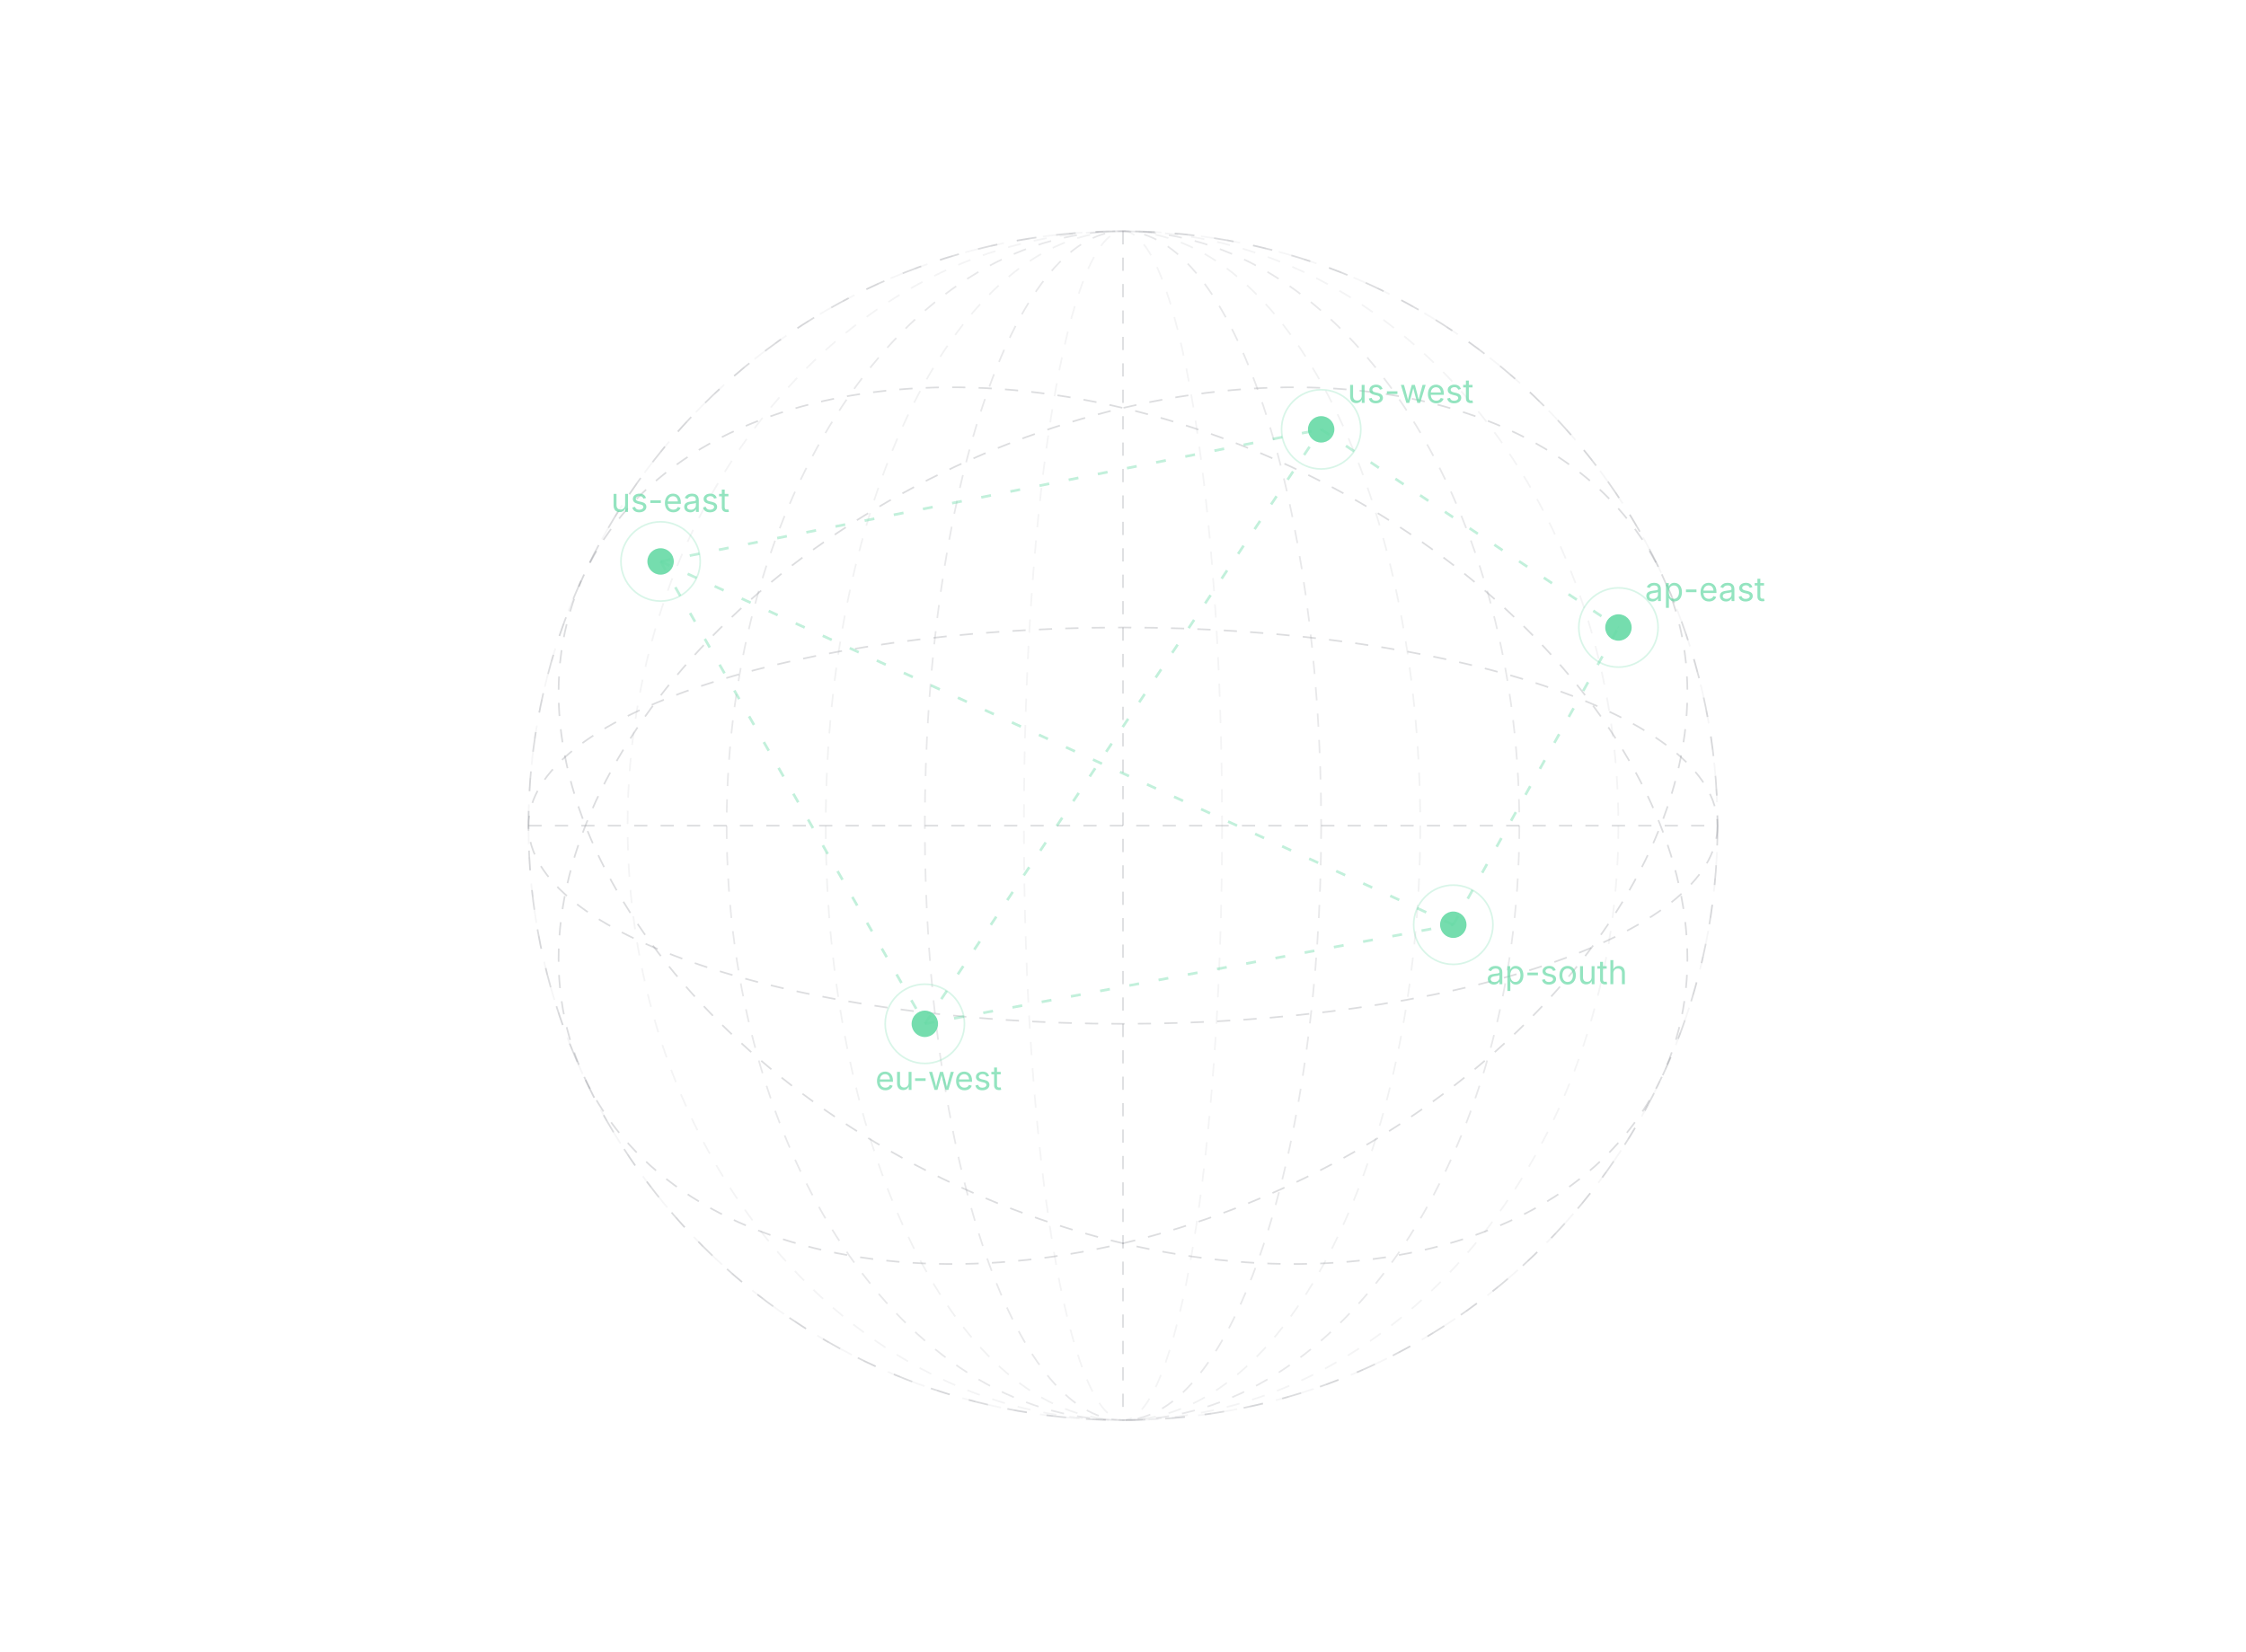
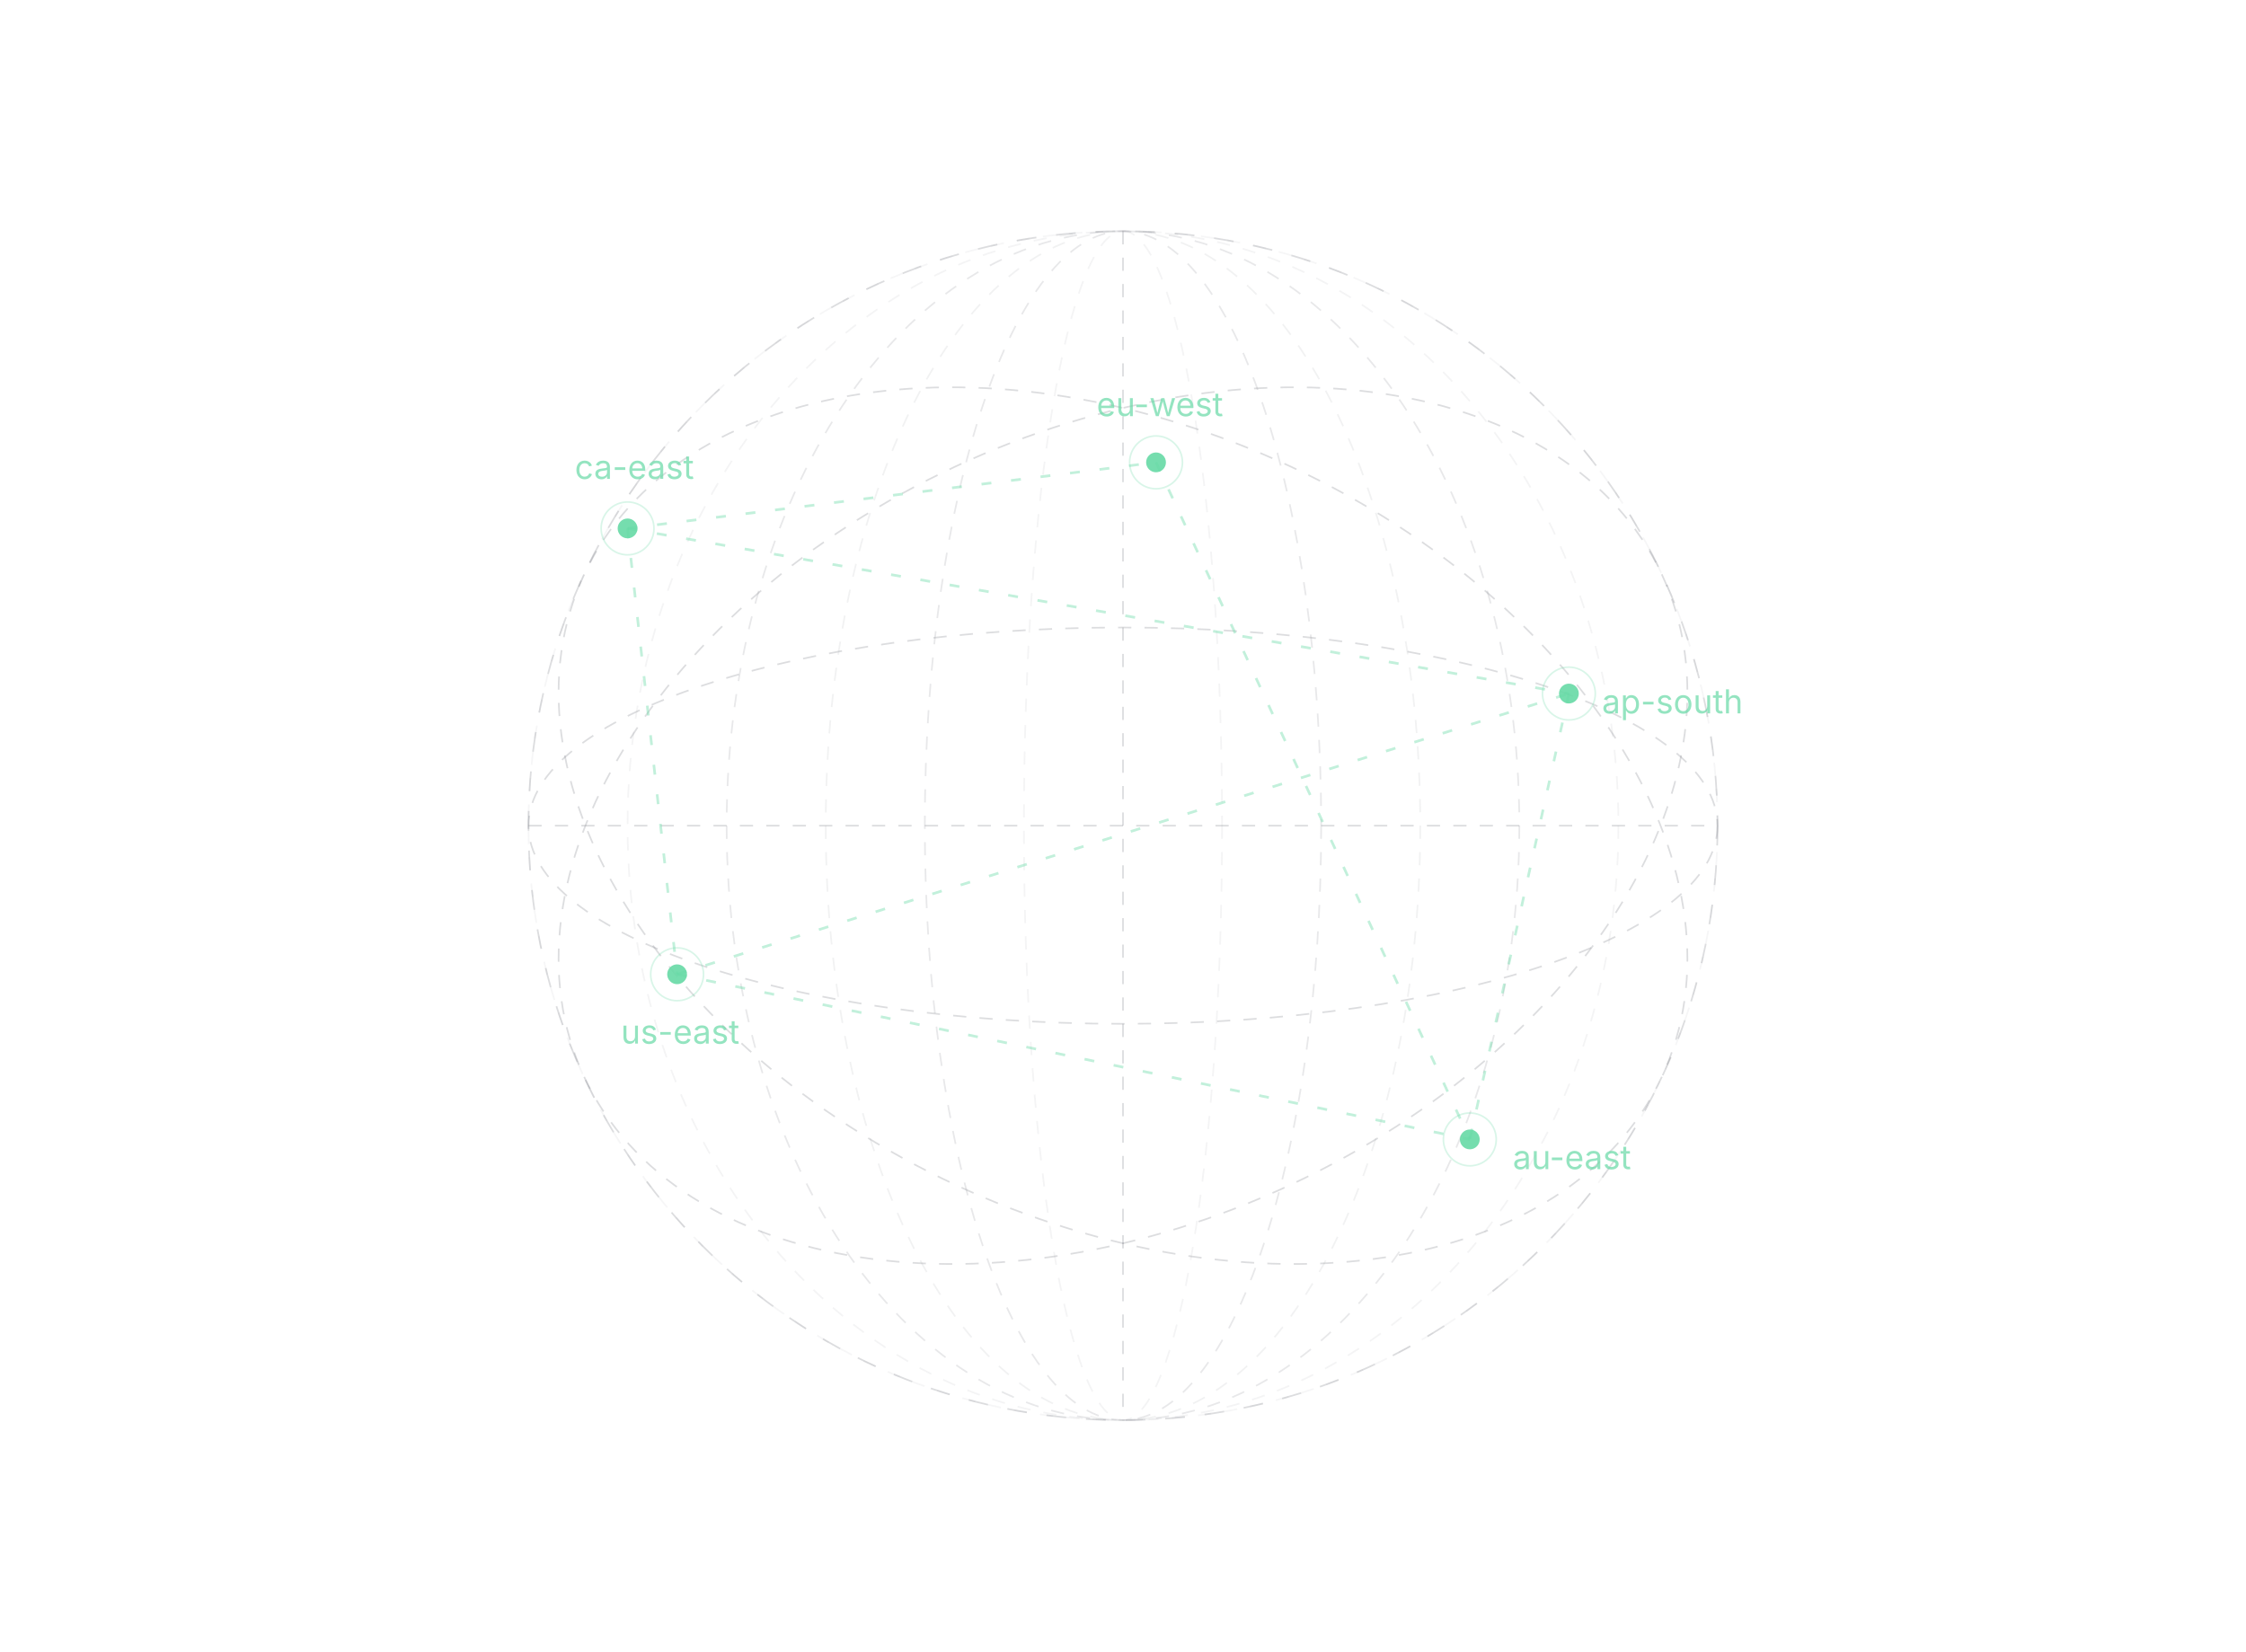
<svg xmlns="http://www.w3.org/2000/svg" viewBox="0 0 680 500" style="max-width:680px;width:100%">
  <style>
- @keyframes pulse{0%,100%{opacity:.3}50%{opacity:.8}}
- @keyframes dash{to{stroke-dashoffset:-20}}
- @keyframes spinGlobe{
-   0%{rx:60}
-   25%{rx:180}
-   50%{rx:60}
-   75%{rx:180}
-   100%{rx:60}
- }
- @keyframes spinMeridian1{
-   0%{rx:60;transform:rotate(0deg)}
-   50%{rx:140;transform:rotate(180deg)}
-   100%{rx:60;transform:rotate(360deg)}
- }
- @keyframes spinMeridian2{
-   0%{rx:120;transform:rotate(0deg)}
-   50%{rx:40;transform:rotate(180deg)}
-   100%{rx:120;transform:rotate(360deg)}
- }
- @keyframes spinMeridianA{
-   0%{rx:60}
-   25%{rx:0}
-   50%{rx:60}
-   75%{rx:180}
-   100%{rx:60}
- }
- @keyframes spinMeridianB{
-   0%{rx:120}
-   25%{rx:60}
-   50%{rx:0}
-   75%{rx:60}
-   100%{rx:120}
- }
- @keyframes spinMeridianC{
-   0%{rx:180}
-   25%{rx:120}
-   50%{rx:60}
-   75%{rx:0}
-   100%{rx:180}
- }
.globe-line{fill:none;stroke:#8B8D94;stroke-width:.5;stroke-dasharray:4 4;opacity:.3}
.globe-outer{fill:none;stroke:#8B8D94;stroke-width:.5;stroke-dasharray:6 6;opacity:.3}
.globe-equator{fill:none;stroke:#8B8D94;stroke-width:.5;stroke-dasharray:4 4;opacity:.3}
- .meridian{fill:none;stroke:#8B8D94;stroke-width:.5;stroke-dasharray:4 4;opacity:.2;transform-origin:center}
- .m1{animation:spinMeridianA 20s linear infinite}
- .m2{animation:spinMeridianB 20s linear infinite}
- .m3{animation:spinMeridianC 20s linear infinite}
- .node-glow{animation:pulse 3s ease-in-out infinite}
- .data-line{fill:none;stroke:#66D9A5;stroke-width:.8;stroke-dasharray:3 6;animation:dash 2s linear infinite;opacity:.4}
+ .meridian{fill:none;stroke:#8B8D94;stroke-width:.5;stroke-dasharray:4 4;opacity:.2}
+ .data-line{fill:none;stroke:#66D9A5;stroke-width:.8;stroke-dasharray:3 6;opacity:.4}
.region-node{fill:#66D9A5;opacity:.9}
.region-ring{fill:none;stroke:#66D9A5;stroke-width:.5;opacity:.25}
.lbl{font-family:Inter,system-ui,sans-serif;font-size:10px;fill:#66D9A5;opacity:.7}
+ .motion-static{display:none}
+ @media (prefers-reduced-motion: reduce){
+   .motion-active{display:none}
+   .motion-static{display:inline}
+ }
</style>
  <g transform="translate(340,250)">
    <ellipse class="globe-outer" cx="0" cy="0" rx="180" ry="180" />
    <ellipse class="globe-equator" cx="0" cy="0" rx="180" ry="60" />
    <ellipse class="globe-line" cx="0" cy="0" rx="180" ry="120" transform="rotate(25)" />
    <ellipse class="globe-line" cx="0" cy="0" rx="180" ry="120" transform="rotate(-25)" />
-     <ellipse class="meridian m1" cx="0" cy="0" rx="60" ry="180" />
-     <ellipse class="meridian m2" cx="0" cy="0" rx="120" ry="180" />
+     <ellipse class="meridian motion-active" cx="0" cy="0" rx="60" ry="180">
+       <animate attributeName="rx" values="60;0;60;180;60" dur="20s" repeatCount="indefinite" />
+     </ellipse>
+     <ellipse class="meridian motion-active" cx="0" cy="0" rx="120" ry="180">
+       <animate attributeName="rx" values="120;60;0;60;120" dur="20s" repeatCount="indefinite" />
+     </ellipse>
    <ellipse class="meridian" cx="0" cy="0" rx="180" ry="180" style="opacity:.08" />
-     <ellipse class="meridian" cx="0" cy="0" rx="30" ry="180" style="opacity:.1;animation:spinMeridianA 20s linear infinite;animation-delay:-5s" />
-     <ellipse class="meridian" cx="0" cy="0" rx="90" ry="180" style="opacity:.12;animation:spinMeridianB 20s linear infinite;animation-delay:-5s" />
-     <ellipse class="meridian" cx="0" cy="0" rx="150" ry="180" style="opacity:.1;animation:spinMeridianC 20s linear infinite;animation-delay:-5s" />
+     <ellipse class="meridian motion-active" cx="0" cy="0" rx="30" ry="180" style="opacity:.1">
+       <animate attributeName="rx" values="0;30;180;60;0" dur="20s" repeatCount="indefinite" />
+     </ellipse>
+     <ellipse class="meridian motion-active" cx="0" cy="0" rx="90" ry="180" style="opacity:.12">
+       <animate attributeName="rx" values="60;90;60;0;60" dur="20s" repeatCount="indefinite" />
+     </ellipse>
+     <ellipse class="meridian motion-active" cx="0" cy="0" rx="150" ry="180" style="opacity:.1">
+       <animate attributeName="rx" values="120;150;60;0;120" dur="20s" repeatCount="indefinite" />
+     </ellipse>
+     <ellipse class="meridian motion-static" cx="0" cy="0" rx="60" ry="180" />
+     <ellipse class="meridian motion-static" cx="0" cy="0" rx="120" ry="180" />
+     <ellipse class="meridian motion-static" cx="0" cy="0" rx="30" ry="180" style="opacity:.1" />
+     <ellipse class="meridian motion-static" cx="0" cy="0" rx="90" ry="180" style="opacity:.12" />
+     <ellipse class="meridian motion-static" cx="0" cy="0" rx="150" ry="180" style="opacity:.1" />
    <line class="globe-line" x1="0" y1="-180" x2="0" y2="180" opacity=".15" />
    <line class="globe-line" x1="-180" y1="0" x2="180" y2="0" opacity=".15" />
-     <line class="data-line" x1="-140" y1="-80" x2="-60" y2="60" />
-     <line class="data-line" x1="-60" y1="60" x2="100" y2="30" />
-     <line class="data-line" x1="100" y1="30" x2="150" y2="-60" />
-     <line class="data-line" x1="-140" y1="-80" x2="100" y2="30" />
-     <line class="data-line" x1="-60" y1="60" x2="60" y2="-120" />
-     <line class="data-line" x1="60" y1="-120" x2="150" y2="-60" />
-     <line class="data-line" x1="-140" y1="-80" x2="60" y2="-120" />
-     <g class="node-glow" style="animation-delay:0s">
-       <circle class="region-ring" cx="-140" cy="-80" r="12" />
-       <circle class="region-node" cx="-140" cy="-80" r="4" />
+     <line class="data-line" x1="-150" y1="-90" x2="-135" y2="45">
+       <animate attributeName="stroke-dashoffset" values="0;-20" dur="2s" repeatCount="indefinite" />
+     </line>
+     <line class="data-line" x1="-150" y1="-90" x2="10" y2="-110">
+       <animate attributeName="stroke-dashoffset" values="0;-20" dur="2s" repeatCount="indefinite" />
+     </line>
+     <line class="data-line" x1="-135" y1="45" x2="135" y2="-40">
+       <animate attributeName="stroke-dashoffset" values="0;-20" dur="2s" repeatCount="indefinite" />
+     </line>
+     <line class="data-line" x1="135" y1="-40" x2="105" y2="95">
+       <animate attributeName="stroke-dashoffset" values="0;-20" dur="2s" repeatCount="indefinite" />
+     </line>
+     <line class="data-line" x1="-150" y1="-90" x2="135" y2="-40">
+       <animate attributeName="stroke-dashoffset" values="0;-20" dur="2s" repeatCount="indefinite" />
+     </line>
+     <line class="data-line" x1="-135" y1="45" x2="105" y2="95">
+       <animate attributeName="stroke-dashoffset" values="0;-20" dur="2s" repeatCount="indefinite" />
+     </line>
+     <line class="data-line" x1="10" y1="-110" x2="105" y2="95">
+       <animate attributeName="stroke-dashoffset" values="0;-20" dur="2s" repeatCount="indefinite" />
+     </line>
+     <g class="node-glow">
+       <animate attributeName="opacity" values=".35;.85;.35" dur="3s" begin="0s" repeatCount="indefinite" />
+       <circle class="region-ring" cx="-150" cy="-90" r="8" />
+       <circle class="region-node" cx="-150" cy="-90" r="3" />
    </g>
-     <g class="node-glow" style="animation-delay:.6s">
-       <circle class="region-ring" cx="-60" cy="60" r="12" />
-       <circle class="region-node" cx="-60" cy="60" r="4" />
+     <g class="node-glow">
+       <animate attributeName="opacity" values=".35;.85;.35" dur="3s" begin=".6s" repeatCount="indefinite" />
+       <circle class="region-ring" cx="-135" cy="45" r="8" />
+       <circle class="region-node" cx="-135" cy="45" r="3" />
    </g>
-     <g class="node-glow" style="animation-delay:1.2s">
-       <circle class="region-ring" cx="100" cy="30" r="12" />
-       <circle class="region-node" cx="100" cy="30" r="4" />
+     <g class="node-glow">
+       <animate attributeName="opacity" values=".35;.85;.35" dur="3s" begin="1.2s" repeatCount="indefinite" />
+       <circle class="region-ring" cx="10" cy="-110" r="8" />
+       <circle class="region-node" cx="10" cy="-110" r="3" />
    </g>
-     <g class="node-glow" style="animation-delay:1.8s">
-       <circle class="region-ring" cx="150" cy="-60" r="12" />
-       <circle class="region-node" cx="150" cy="-60" r="4" />
+     <g class="node-glow">
+       <animate attributeName="opacity" values=".35;.85;.35" dur="3s" begin="1.8s" repeatCount="indefinite" />
+       <circle class="region-ring" cx="135" cy="-40" r="8" />
+       <circle class="region-node" cx="135" cy="-40" r="3" />
    </g>
-     <g class="node-glow" style="animation-delay:2.4s">
-       <circle class="region-ring" cx="60" cy="-120" r="12" />
-       <circle class="region-node" cx="60" cy="-120" r="4" />
+     <g class="node-glow">
+       <animate attributeName="opacity" values=".35;.85;.35" dur="3s" begin="2.4s" repeatCount="indefinite" />
+       <circle class="region-ring" cx="105" cy="95" r="8" />
+       <circle class="region-node" cx="105" cy="95" r="3" />
    </g>
-     <text class="lbl" x="-155" y="-95">us-east</text>
-     <text class="lbl" x="-75" y="80">eu-west</text>
-     <text class="lbl" x="110" y="48">ap-south</text>
-     <text class="lbl" x="158" y="-68">ap-east</text>
-     <text class="lbl" x="68" y="-128">us-west</text>
+     <text class="lbl" x="-166" y="-105">ca-east</text>
+     <text class="lbl" x="-152" y="66">us-east</text>
+     <text class="lbl" x="-8" y="-124">eu-west</text>
+     <text class="lbl" x="145" y="-34">ap-south</text>
+     <text class="lbl" x="118" y="104">au-east</text>
  </g>
</svg>
